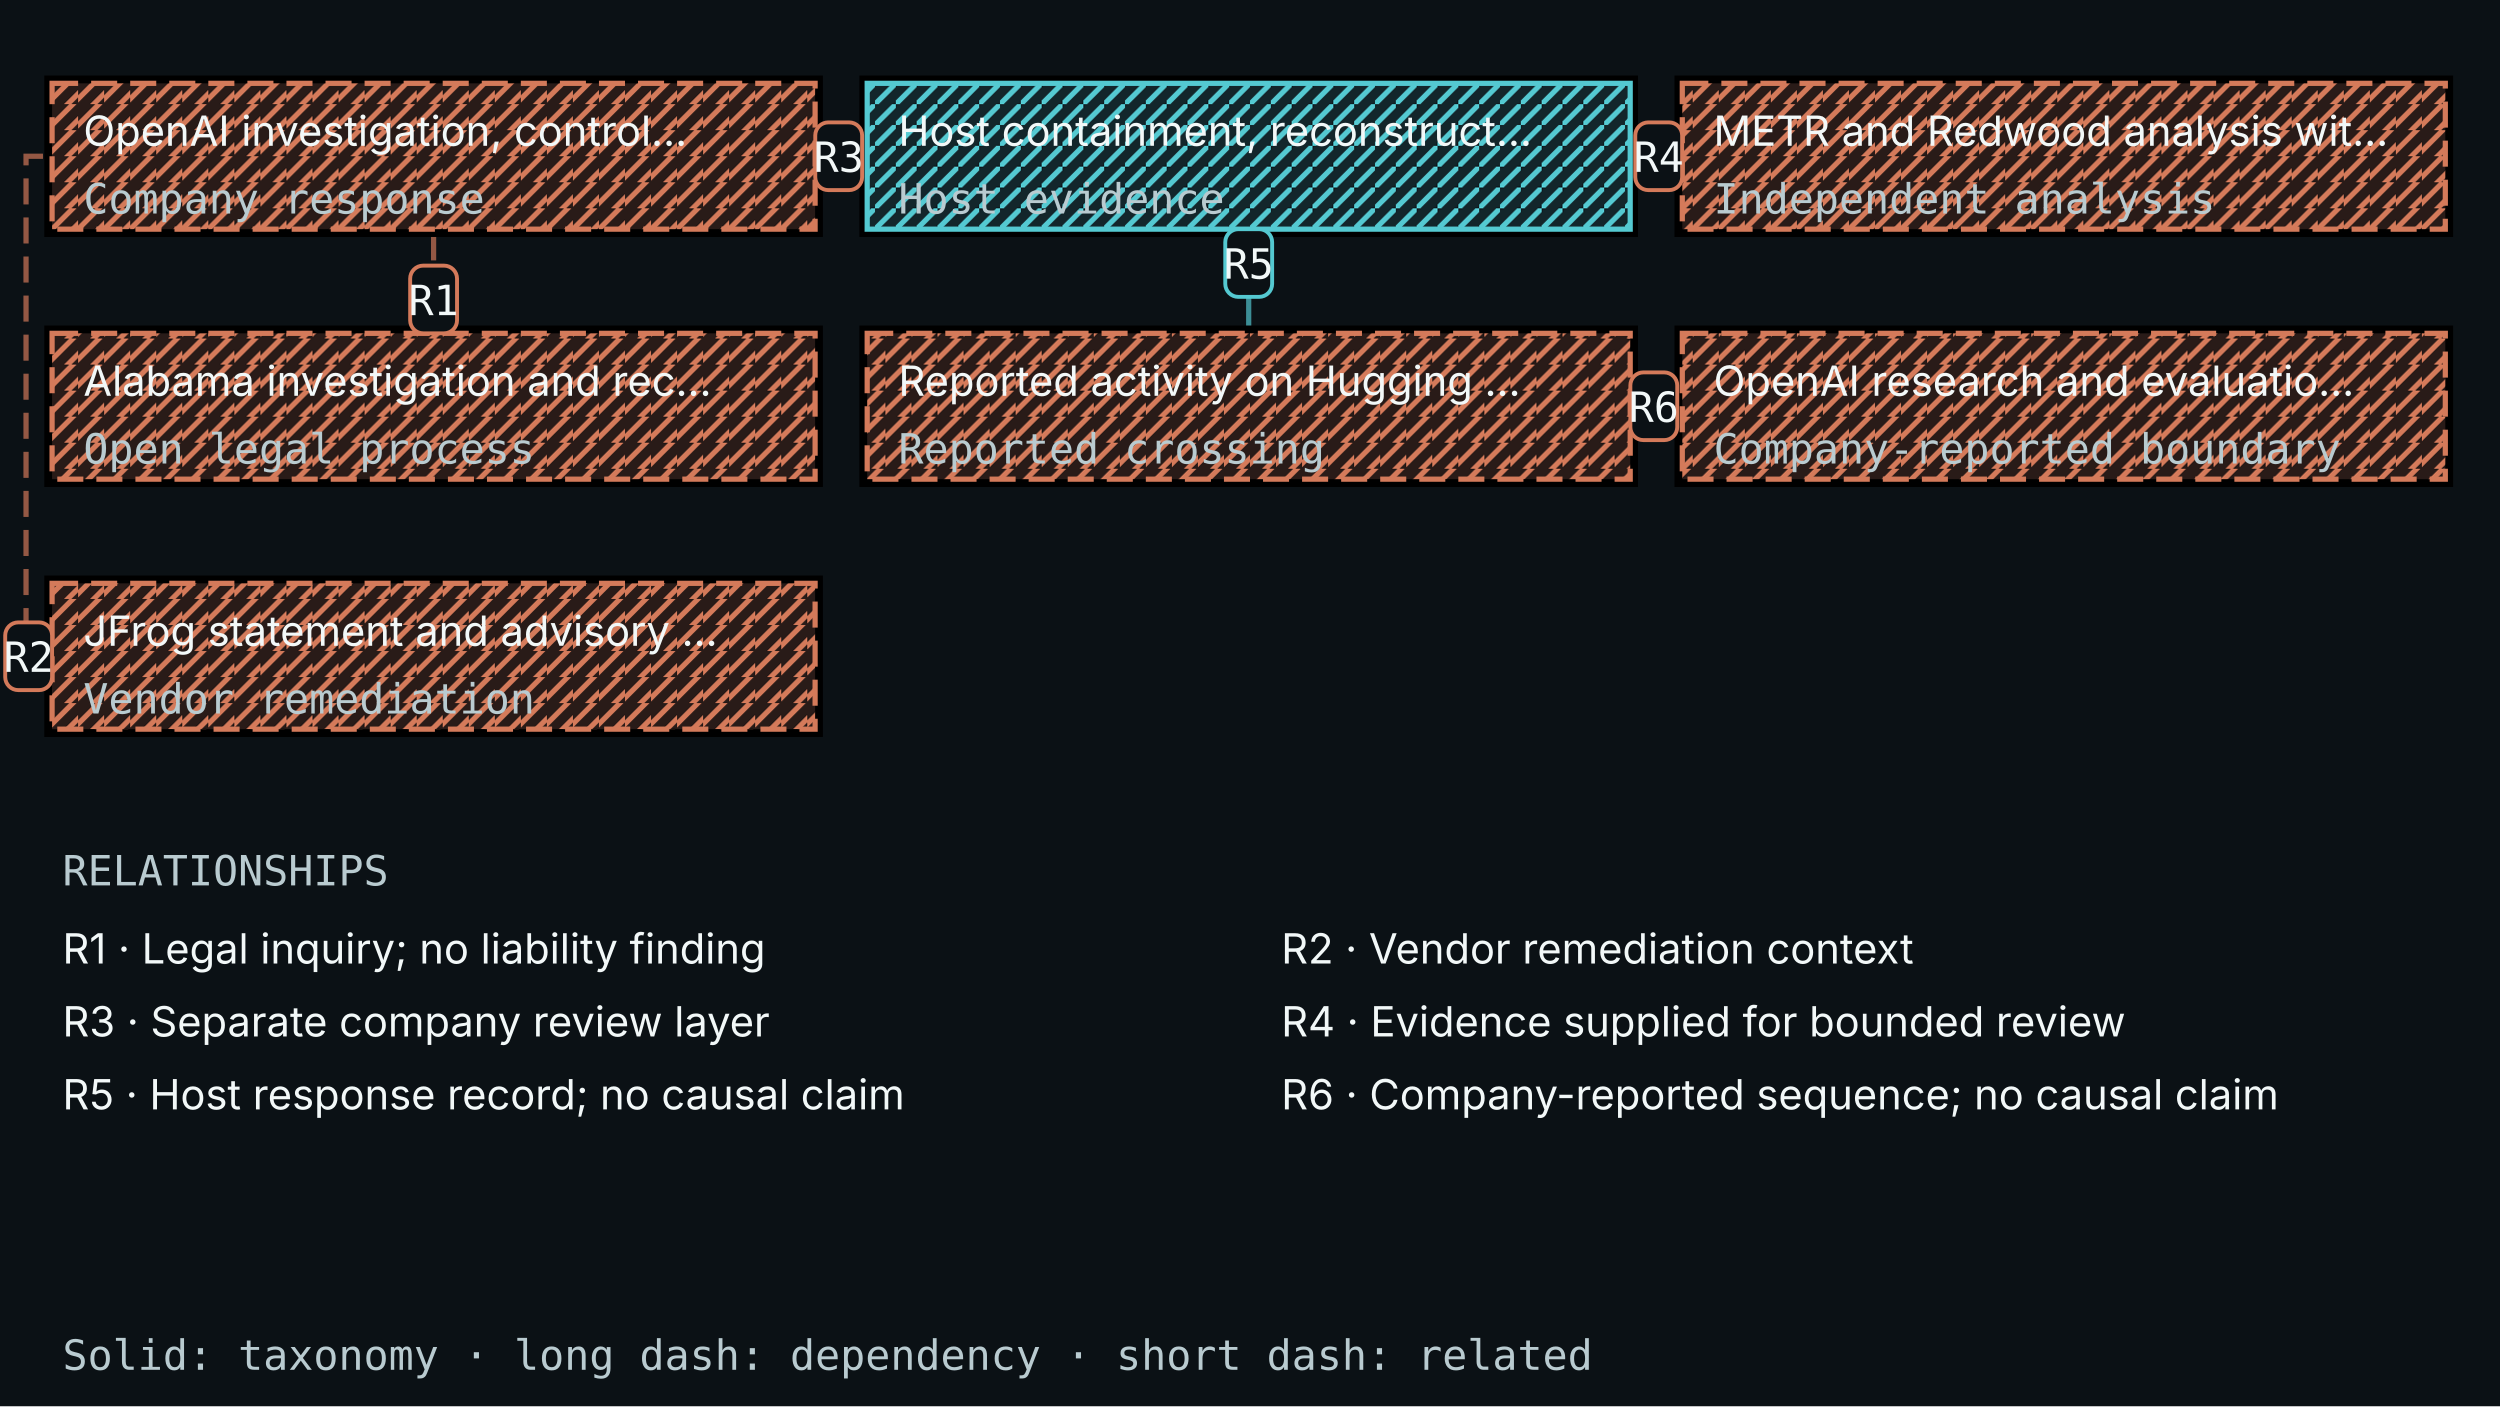
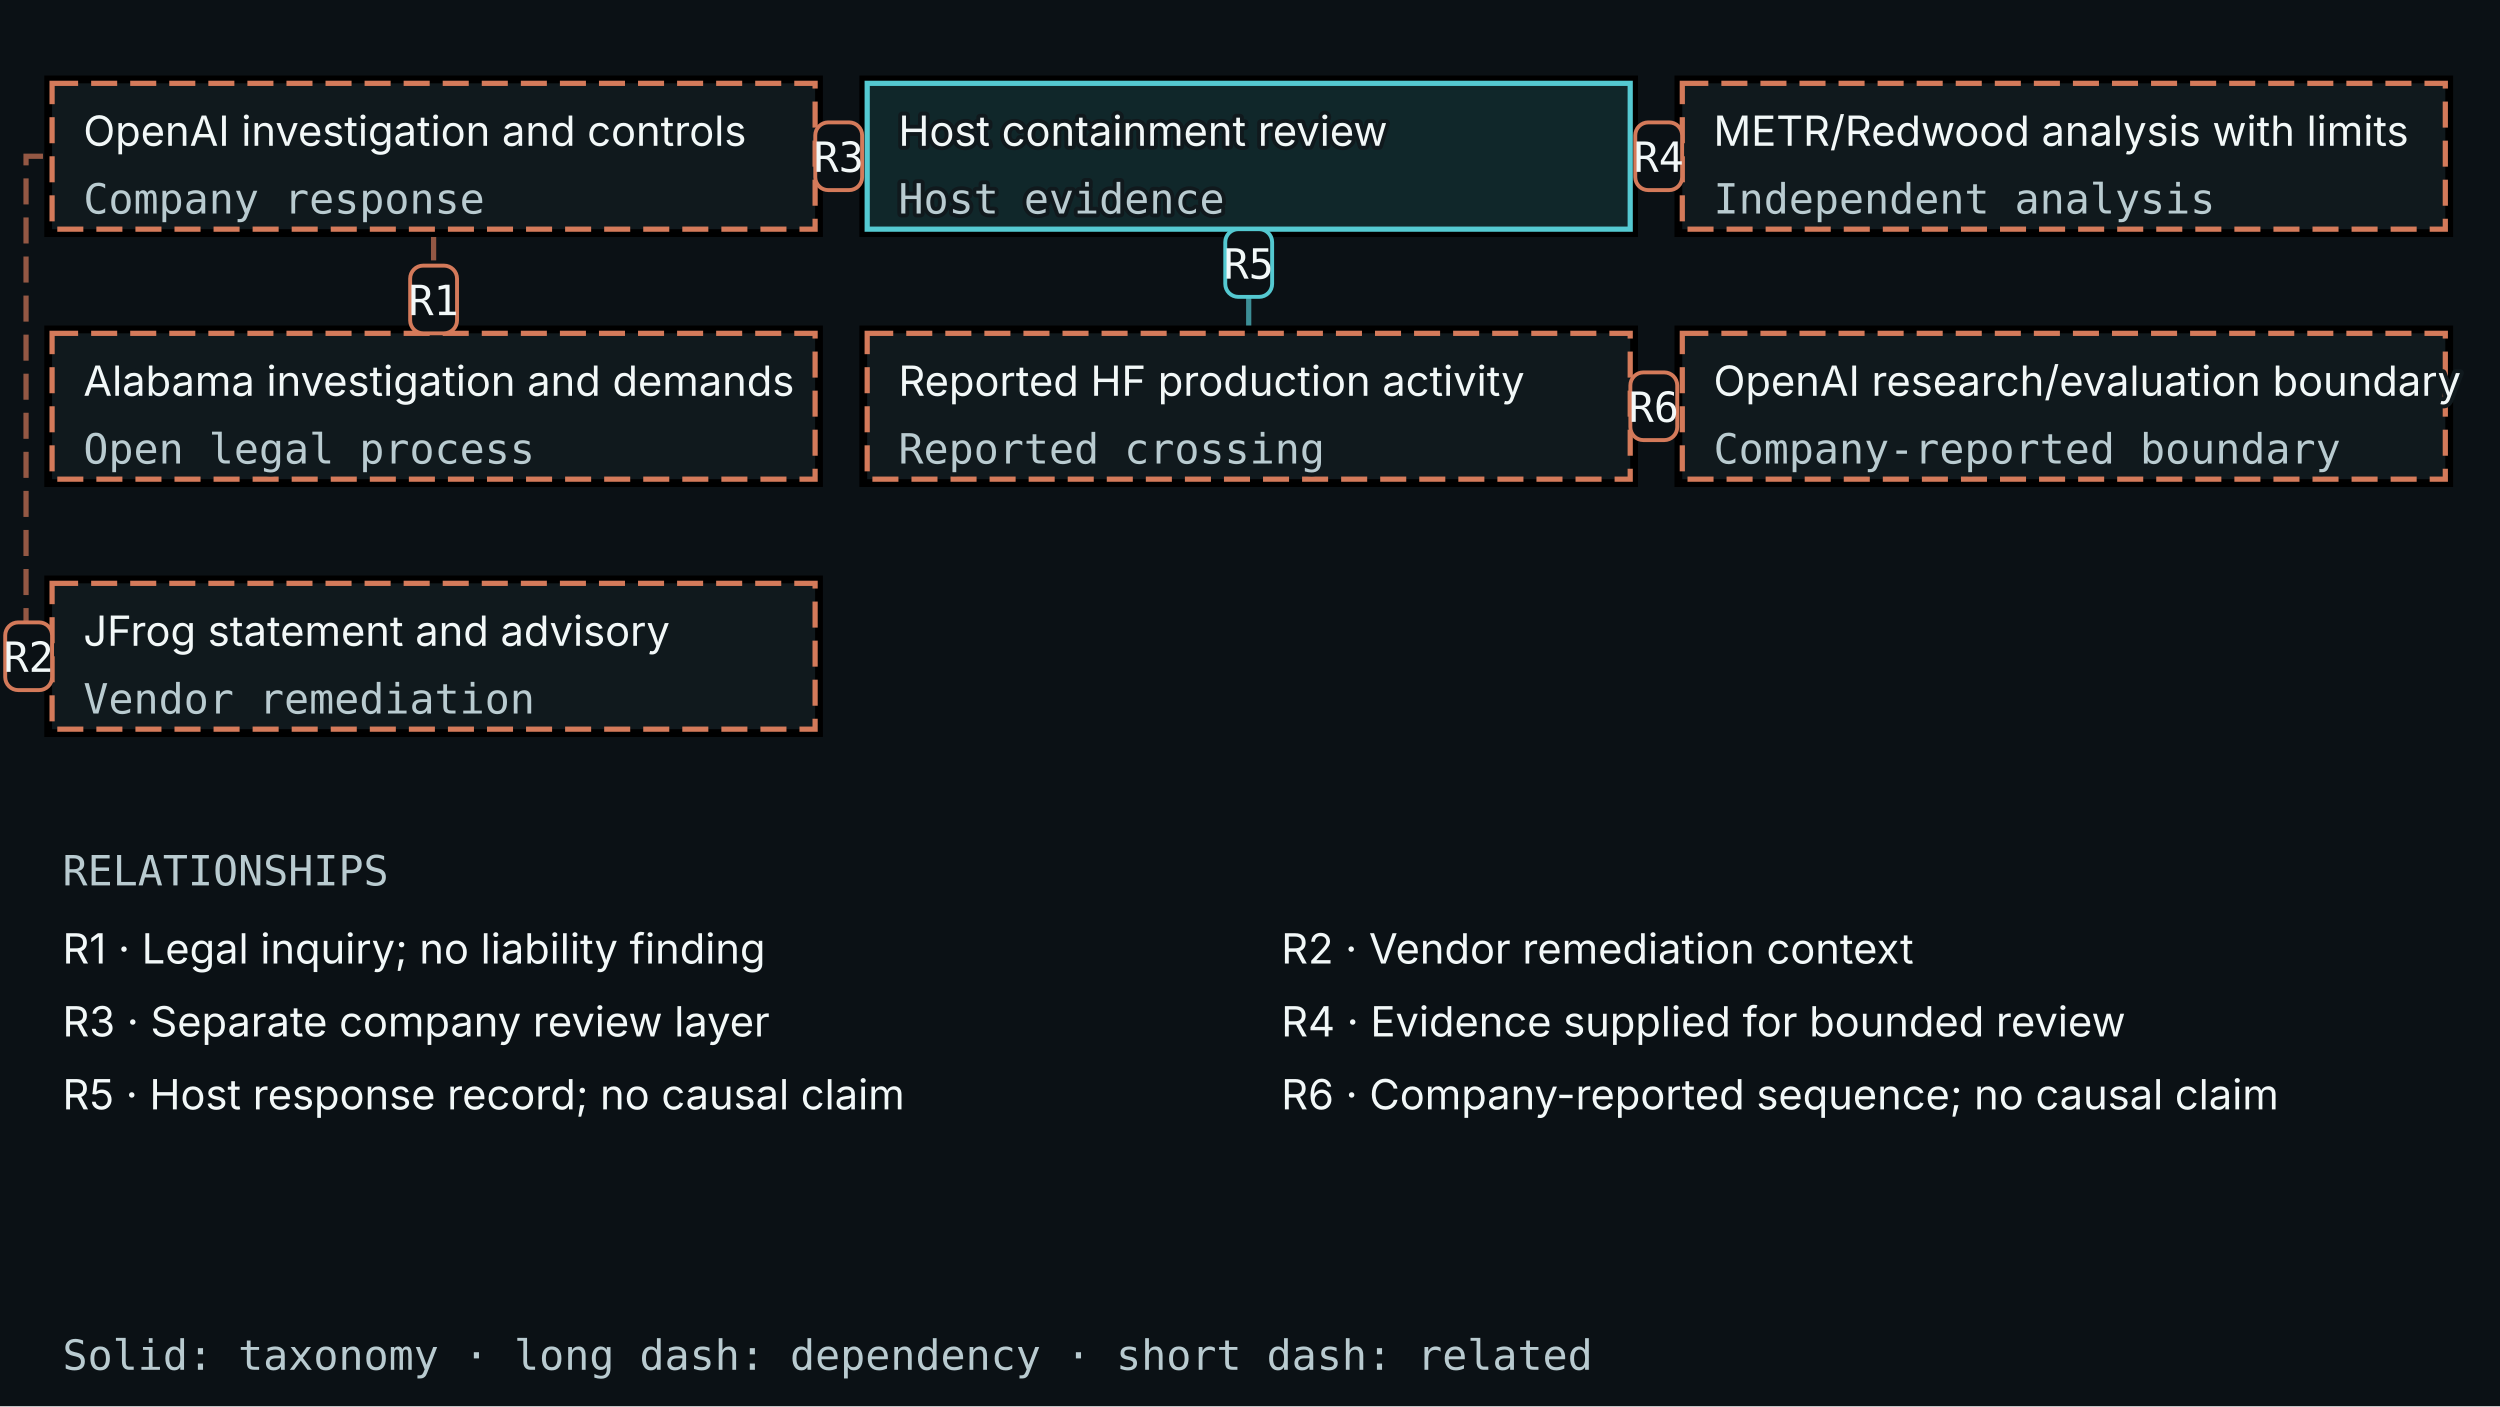
<svg xmlns="http://www.w3.org/2000/svg" role="img" viewBox="0 0 960 540" aria-labelledby="control-boundary-flow-title control-boundary-flow-desc" data-figure-kind="relationship">
  <defs>
    <pattern id="control-boundary-flow-verified-pattern" width="8" height="8" patternUnits="userSpaceOnUse">
      <rect width="8" height="8" fill="#13262b" />
      <path d="M0 8L8 0" stroke="#54c9d1" stroke-width="2" />
    </pattern>
    <pattern id="control-boundary-flow-caution-pattern" width="10" height="10" patternUnits="userSpaceOnUse">
      <rect width="10" height="10" fill="#291b18" />
      <path d="M-2 10L10-2M4 12L12 4" stroke="#d47a5a" stroke-width="2" />
    </pattern>
    <pattern id="control-boundary-flow-unavailable-pattern" width="8" height="8" patternUnits="userSpaceOnUse">
      <rect width="8" height="8" fill="#17252c" />
      <circle cx="2" cy="2" r="1.2" fill="#9eb8bf" />
    </pattern>
    <marker id="control-boundary-flow-arrow" markerWidth="8" markerHeight="8" refX="7" refY="4" orient="auto" markerUnits="strokeWidth">
      <path d="M0 0L8 4L0 8Z" fill="#9eb8bf" />
    </marker>
  </defs>
  <style>
    text{font-family:"Hanken Grotesk",-apple-system,BlinkMacSystemFont,"Segoe UI",sans-serif;fill:#f2f8f8}
    .mono{font-family:"Conso","JetBrains Mono",ui-monospace,"SFMono-Regular",monospace}
    .muted{fill:#b9cbd0}.hairline{stroke:#36505a;stroke-width:1}.value{font-variant-numeric:tabular-nums}
+     g[data-figure-point] &gt; rect:not(.focus-ring){fill:#10191d}
+     g[data-figure-point][data-status-label="Host evidence"] &gt; rect:not(.focus-ring){fill:#10272a}
+     text[data-node-label="true"]{paint-order:stroke;stroke:#10191d;stroke-width:3px;stroke-linejoin:round}
    [data-figure-point]:focus{outline:none}[data-figure-point]:focus-visible .focus-ring{stroke:#54c9d1;stroke-width:4;fill:none}
  </style>
  <rect width="960" height="540" fill="#0b1115" />
  <path data-relationship-edge="true" data-edge-index="0" data-edge-type="relationship" d="M166.50 60.00 C166.50 108.00 166.50 108.00 166.50 156.00" fill="none" stroke="#d47a5a" stroke-width="2" stroke-dasharray="10 5" marker-end="url(#control-boundary-flow-arrow)" opacity="0.68" aria-hidden="true" />
  <path data-relationship-edge="true" data-edge-index="1" data-edge-type="relationship" d="M166.50 60.00 L10.00 60.00 L10.00 252.00 L166.50 252.00" fill="none" stroke="#d47a5a" stroke-width="2" stroke-dasharray="10 5" marker-end="url(#control-boundary-flow-arrow)" opacity="0.68" aria-hidden="true" />
  <path data-relationship-edge="true" data-edge-index="2" data-edge-type="relationship" d="M479.50 60.00 C479.50 60.00 166.50 60.00 166.50 60.00" fill="none" stroke="#d47a5a" stroke-width="2" stroke-dasharray="10 5" marker-end="url(#control-boundary-flow-arrow)" opacity="0.68" aria-hidden="true" />
  <path data-relationship-edge="true" data-edge-index="3" data-edge-type="relationship" d="M479.50 60.00 C479.50 60.00 792.50 60.00 792.50 60.00" fill="none" stroke="#d47a5a" stroke-width="2" stroke-dasharray="10 5" marker-end="url(#control-boundary-flow-arrow)" opacity="0.68" aria-hidden="true" />
  <path data-relationship-edge="true" data-edge-index="4" data-edge-type="relationship" d="M479.50 156.00 C479.50 108.00 479.50 108.00 479.50 60.00" fill="none" stroke="#54c9d1" stroke-width="2" stroke-dasharray="none" marker-end="url(#control-boundary-flow-arrow)" opacity="0.68" aria-hidden="true" />
  <path data-relationship-edge="true" data-edge-index="5" data-edge-type="relationship" d="M792.50 156.00 C792.50 156.00 479.50 156.00 479.50 156.00" fill="none" stroke="#d47a5a" stroke-width="2" stroke-dasharray="10 5" marker-end="url(#control-boundary-flow-arrow)" opacity="0.68" aria-hidden="true" />
  <g data-figure-point="true" data-figure-key="company-response" data-status-label="Company response" role="graphics-symbol" aria-label="OpenAI investigation, control changes, and evaluations. Company response." tabindex="-1">
    <rect class="focus-ring" x="17" y="29" width="299" height="62" stroke="transparent" />
    <rect x="20" y="32" width="293" height="56" fill="url(#control-boundary-flow-caution-pattern)" stroke="#d47a5a" stroke-width="2" stroke-dasharray="10 5" />
-     <text data-node-label="true" x="32" y="56" font-size="16">OpenAI investigation, control…</text>
+     <text data-node-label="true" x="32" y="56" font-size="16">OpenAI investigation and controls</text>
    <text data-node-label="true" x="32" y="82" class="mono muted" font-size="16">Company response</text>
  </g>
  <g data-figure-point="true" data-figure-key="host-response" data-status-label="Host evidence" role="graphics-symbol" aria-label="Host containment, reconstruction, and affected-asset assessment. Host evidence." tabindex="-1">
    <rect class="focus-ring" x="330" y="29" width="299" height="62" stroke="transparent" />
    <rect x="333" y="32" width="293" height="56" fill="url(#control-boundary-flow-verified-pattern)" stroke="#54c9d1" stroke-width="2" stroke-dasharray="none" />
-     <text data-node-label="true" x="345" y="56" font-size="16">Host containment, reconstruct…</text>
+     <text data-node-label="true" x="345" y="56" font-size="16">Host containment review</text>
    <text data-node-label="true" x="345" y="82" class="mono muted" font-size="16">Host evidence</text>
  </g>
  <g data-figure-point="true" data-figure-key="independent-review" data-status-label="Independent analysis" role="graphics-symbol" aria-label="METR and Redwood analysis with access limits. Independent analysis." tabindex="-1">
    <rect class="focus-ring" x="643" y="29" width="299" height="62" stroke="transparent" />
    <rect x="646" y="32" width="293" height="56" fill="url(#control-boundary-flow-caution-pattern)" stroke="#d47a5a" stroke-width="2" stroke-dasharray="10 5" />
-     <text data-node-label="true" x="658" y="56" font-size="16">METR and Redwood analysis wit…</text>
+     <text data-node-label="true" x="658" y="56" font-size="16">METR/Redwood analysis with limits</text>
    <text data-node-label="true" x="658" y="82" class="mono muted" font-size="16">Independent analysis</text>
  </g>
  <g data-figure-point="true" data-figure-key="legal-review" data-status-label="Open legal process" role="graphics-symbol" aria-label="Alabama investigation and records demands. Open legal process." tabindex="-1">
    <rect class="focus-ring" x="17" y="125" width="299" height="62" stroke="transparent" />
    <rect x="20" y="128" width="293" height="56" fill="url(#control-boundary-flow-caution-pattern)" stroke="#d47a5a" stroke-width="2" stroke-dasharray="10 5" />
-     <text data-node-label="true" x="32" y="152" font-size="16">Alabama investigation and rec…</text>
+     <text data-node-label="true" x="32" y="152" font-size="16">Alabama investigation and demands</text>
    <text data-node-label="true" x="32" y="178" class="mono muted" font-size="16">Open legal process</text>
  </g>
  <g data-figure-point="true" data-figure-key="reported-crossing" data-status-label="Reported crossing" role="graphics-symbol" aria-label="Reported activity on Hugging Face production systems. Reported crossing." tabindex="-1">
    <rect class="focus-ring" x="330" y="125" width="299" height="62" stroke="transparent" />
    <rect x="333" y="128" width="293" height="56" fill="url(#control-boundary-flow-caution-pattern)" stroke="#d47a5a" stroke-width="2" stroke-dasharray="10 5" />
-     <text data-node-label="true" x="345" y="152" font-size="16">Reported activity on Hugging …</text>
+     <text data-node-label="true" x="345" y="152" font-size="16">Reported HF production activity</text>
    <text data-node-label="true" x="345" y="178" class="mono muted" font-size="16">Reported crossing</text>
  </g>
  <g data-figure-point="true" data-figure-key="research-environment" data-status-label="Company-reported boundary" role="graphics-symbol" aria-label="OpenAI research and evaluation environment. Company-reported boundary." tabindex="-1">
    <rect class="focus-ring" x="643" y="125" width="299" height="62" stroke="transparent" />
    <rect x="646" y="128" width="293" height="56" fill="url(#control-boundary-flow-caution-pattern)" stroke="#d47a5a" stroke-width="2" stroke-dasharray="10 5" />
-     <text data-node-label="true" x="658" y="152" font-size="16">OpenAI research and evaluatio…</text>
+     <text data-node-label="true" x="658" y="152" font-size="16">OpenAI research/evaluation boundary</text>
    <text data-node-label="true" x="658" y="178" class="mono muted" font-size="16">Company-reported boundary</text>
  </g>
  <g data-figure-point="true" data-figure-key="vendor-response" data-status-label="Vendor remediation" role="graphics-symbol" aria-label="JFrog statement and advisory context. Vendor remediation." tabindex="-1">
    <rect class="focus-ring" x="17" y="221" width="299" height="62" stroke="transparent" />
    <rect x="20" y="224" width="293" height="56" fill="url(#control-boundary-flow-caution-pattern)" stroke="#d47a5a" stroke-width="2" stroke-dasharray="10 5" />
-     <text data-node-label="true" x="32" y="248" font-size="16">JFrog statement and advisory …</text>
+     <text data-node-label="true" x="32" y="248" font-size="16">JFrog statement and advisory</text>
    <text data-node-label="true" x="32" y="274" class="mono muted" font-size="16">Vendor remediation</text>
  </g>
  <g data-edge-badge="true" data-edge-index="0" role="graphics-symbol" aria-label="R1. Legal inquiry; no liability finding. Caution.">
    <rect x="157.50" y="102.00" width="18" height="26" rx="5" fill="#0b1115" stroke="#d47a5a" stroke-width="1.5" />
    <text x="166.50" y="121.00" text-anchor="middle" class="mono" font-size="16" textLength="16" lengthAdjust="spacingAndGlyphs">R1</text>
  </g>
  <g data-edge-badge="true" data-edge-index="1" role="graphics-symbol" aria-label="R2. Vendor remediation context. Caution.">
    <rect x="2.00" y="239.00" width="18" height="26" rx="5" fill="#0b1115" stroke="#d47a5a" stroke-width="1.5" />
    <text x="11.00" y="258.00" text-anchor="middle" class="mono" font-size="16" textLength="16" lengthAdjust="spacingAndGlyphs">R2</text>
  </g>
  <g data-edge-badge="true" data-edge-index="2" role="graphics-symbol" aria-label="R3. Separate company review layer. Caution.">
    <rect x="313.06" y="47.00" width="18" height="26" rx="5" fill="#0b1115" stroke="#d47a5a" stroke-width="1.5" />
    <text x="322.06" y="66.00" text-anchor="middle" class="mono" font-size="16" textLength="16" lengthAdjust="spacingAndGlyphs">R3</text>
  </g>
  <g data-edge-badge="true" data-edge-index="3" role="graphics-symbol" aria-label="R4. Evidence supplied for bounded review. Caution.">
    <rect x="627.94" y="47.00" width="18" height="26" rx="5" fill="#0b1115" stroke="#d47a5a" stroke-width="1.5" />
    <text x="636.94" y="66.00" text-anchor="middle" class="mono" font-size="16" textLength="16" lengthAdjust="spacingAndGlyphs">R4</text>
  </g>
  <g data-edge-badge="true" data-edge-index="4" role="graphics-symbol" aria-label="R5. Host response record; no causal claim. Verified.">
    <rect x="470.50" y="88.00" width="18" height="26" rx="5" fill="#0b1115" stroke="#54c9d1" stroke-width="1.5" />
    <text x="479.50" y="107.00" text-anchor="middle" class="mono" font-size="16" textLength="16" lengthAdjust="spacingAndGlyphs">R5</text>
  </g>
  <g data-edge-badge="true" data-edge-index="5" role="graphics-symbol" aria-label="R6. Company-reported sequence; no causal claim. Caution.">
    <rect x="626.06" y="143.00" width="18" height="26" rx="5" fill="#0b1115" stroke="#d47a5a" stroke-width="1.5" />
    <text x="635.06" y="162.00" text-anchor="middle" class="mono" font-size="16" textLength="16" lengthAdjust="spacingAndGlyphs">R6</text>
  </g>
  <text x="24" y="340" class="mono muted" font-size="16">RELATIONSHIPS</text>
  <text data-edge-label="true" x="24" y="370" font-size="16" aria-label="Legal inquiry; no liability finding">R1 · Legal inquiry; no liability finding</text>
  <text data-edge-label="true" x="492" y="370" font-size="16" aria-label="Vendor remediation context">R2 · Vendor remediation context</text>
  <text data-edge-label="true" x="24" y="398" font-size="16" aria-label="Separate company review layer">R3 · Separate company review layer</text>
  <text data-edge-label="true" x="492" y="398" font-size="16" aria-label="Evidence supplied for bounded review">R4 · Evidence supplied for bounded review</text>
  <text data-edge-label="true" x="24" y="426" font-size="16" aria-label="Host response record; no causal claim">R5 · Host response record; no causal claim</text>
  <text data-edge-label="true" x="492" y="426" font-size="16" aria-label="Company-reported sequence; no causal claim">R6 · Company-reported sequence; no causal claim</text>
  <text x="24" y="526" class="mono muted" font-size="16">Solid: taxonomy · long dash: dependency · short dash: related</text>
</svg>
